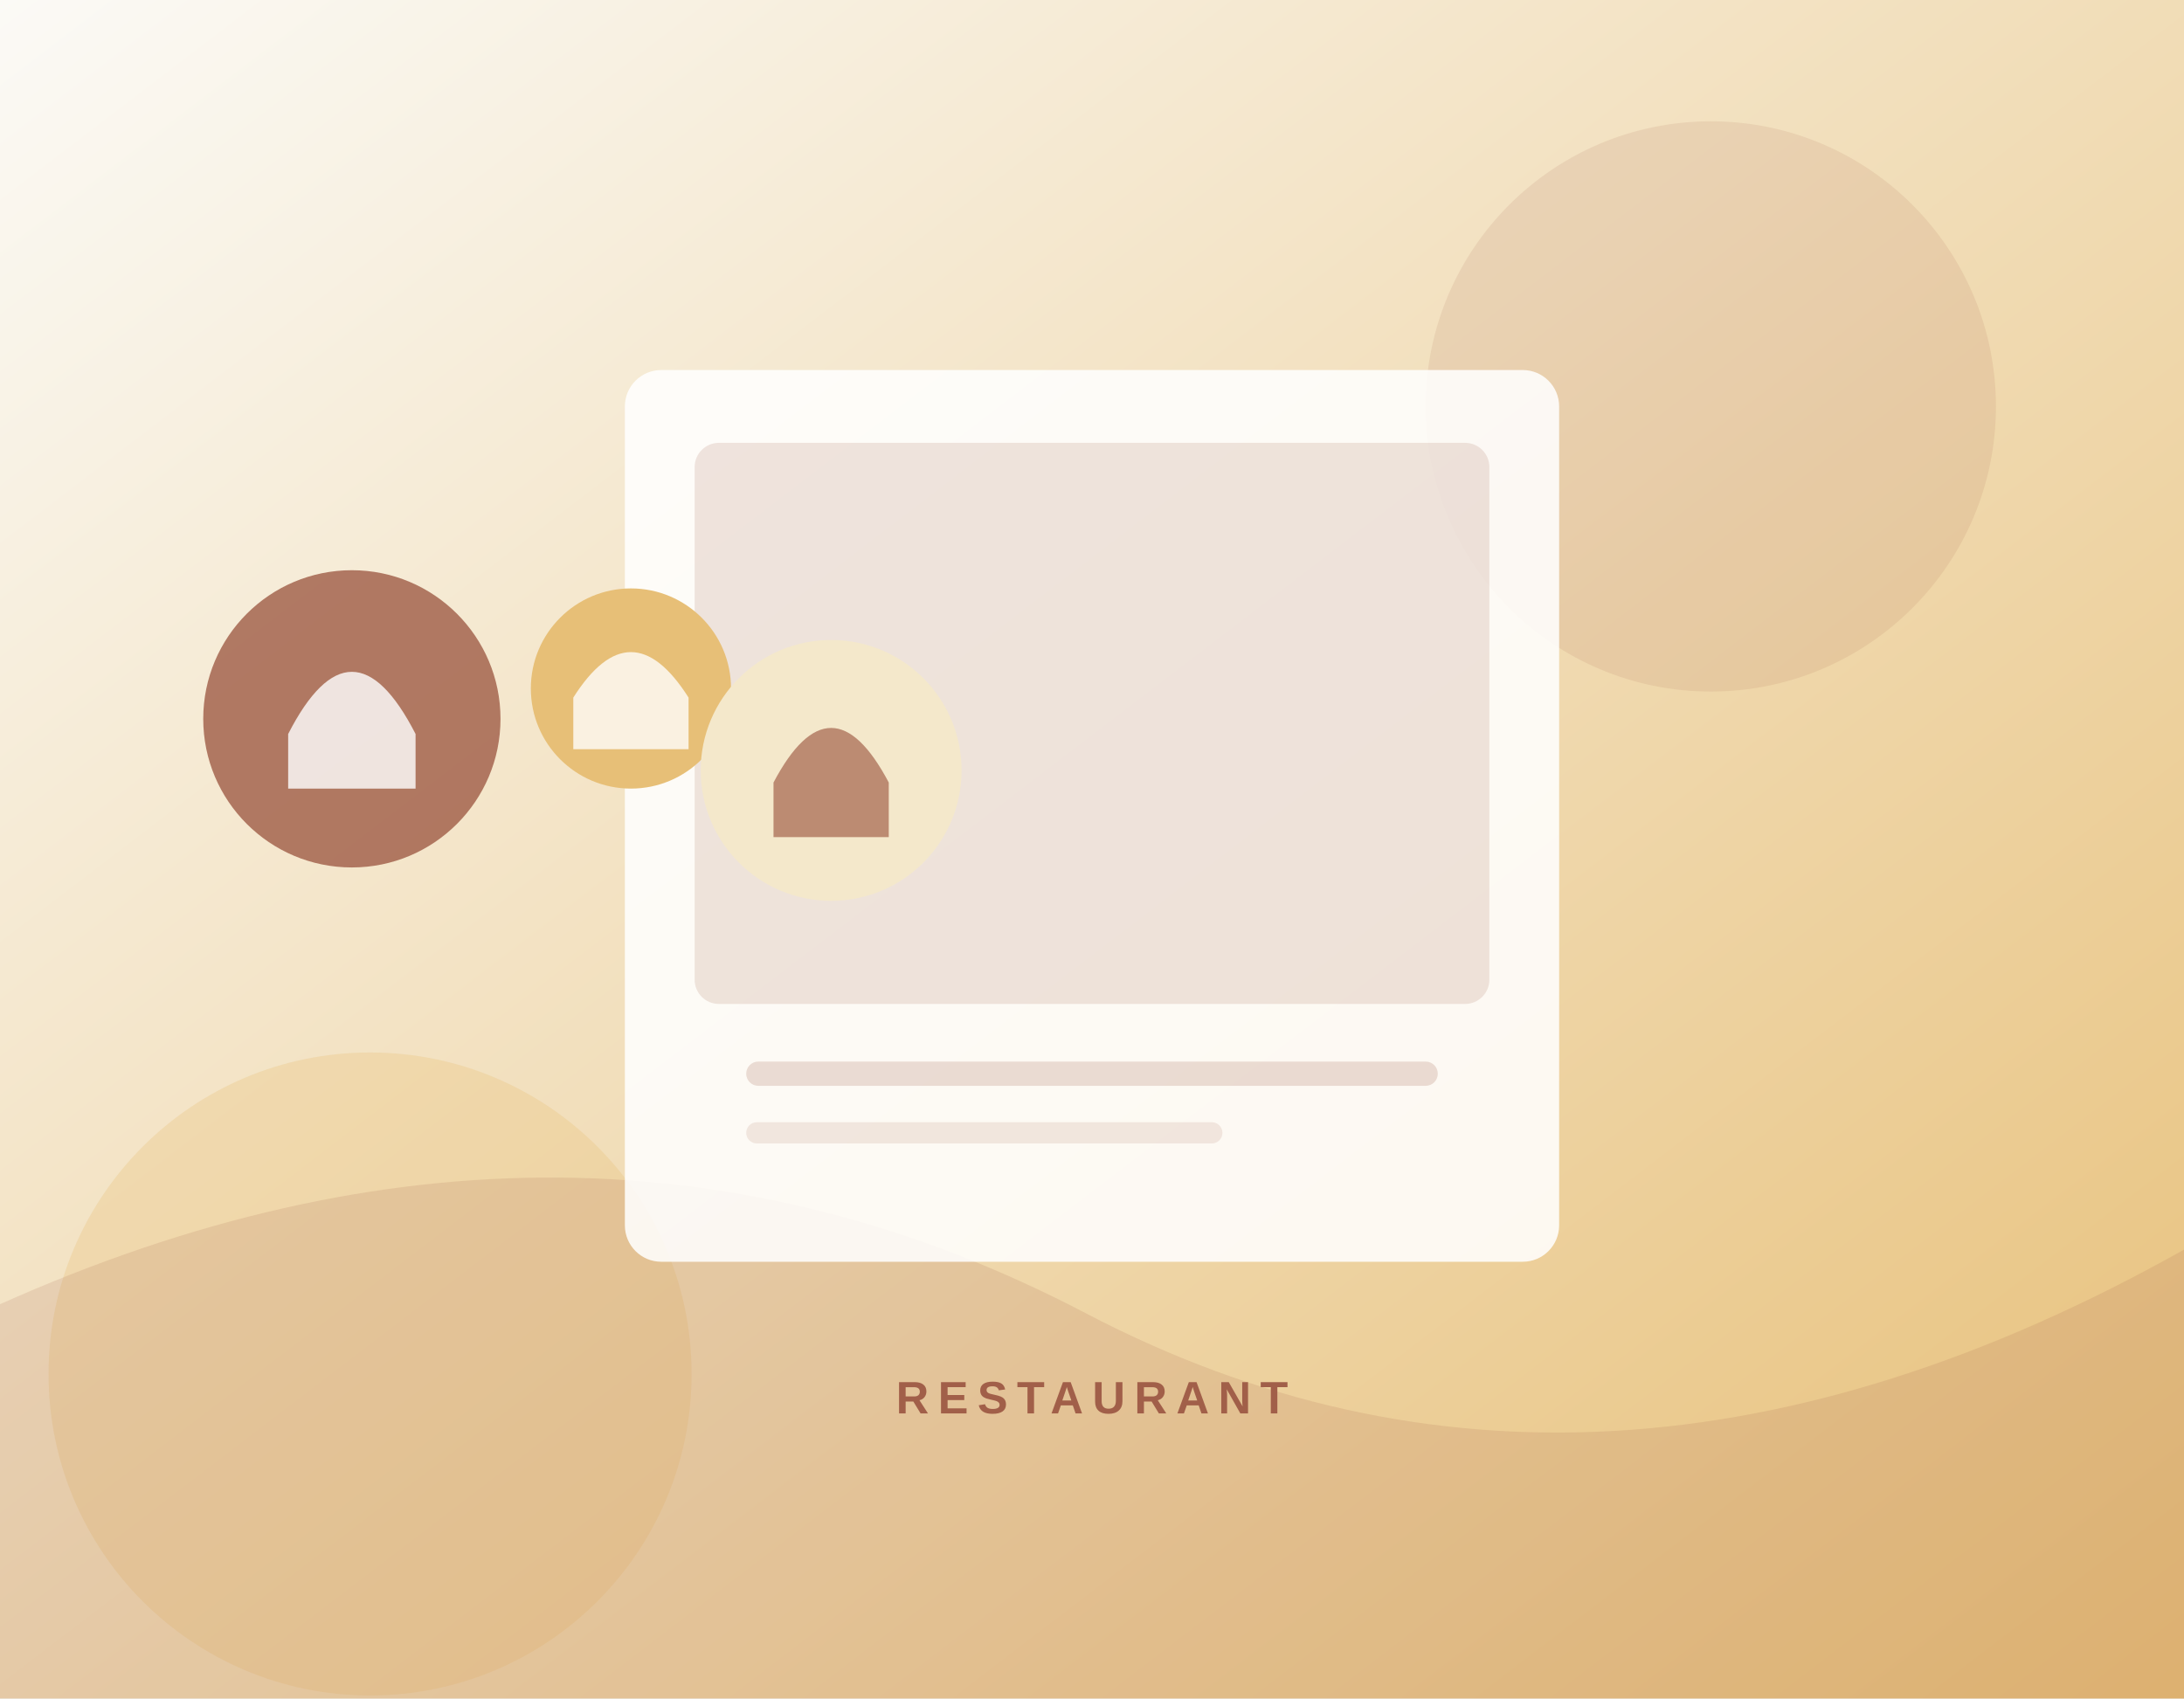
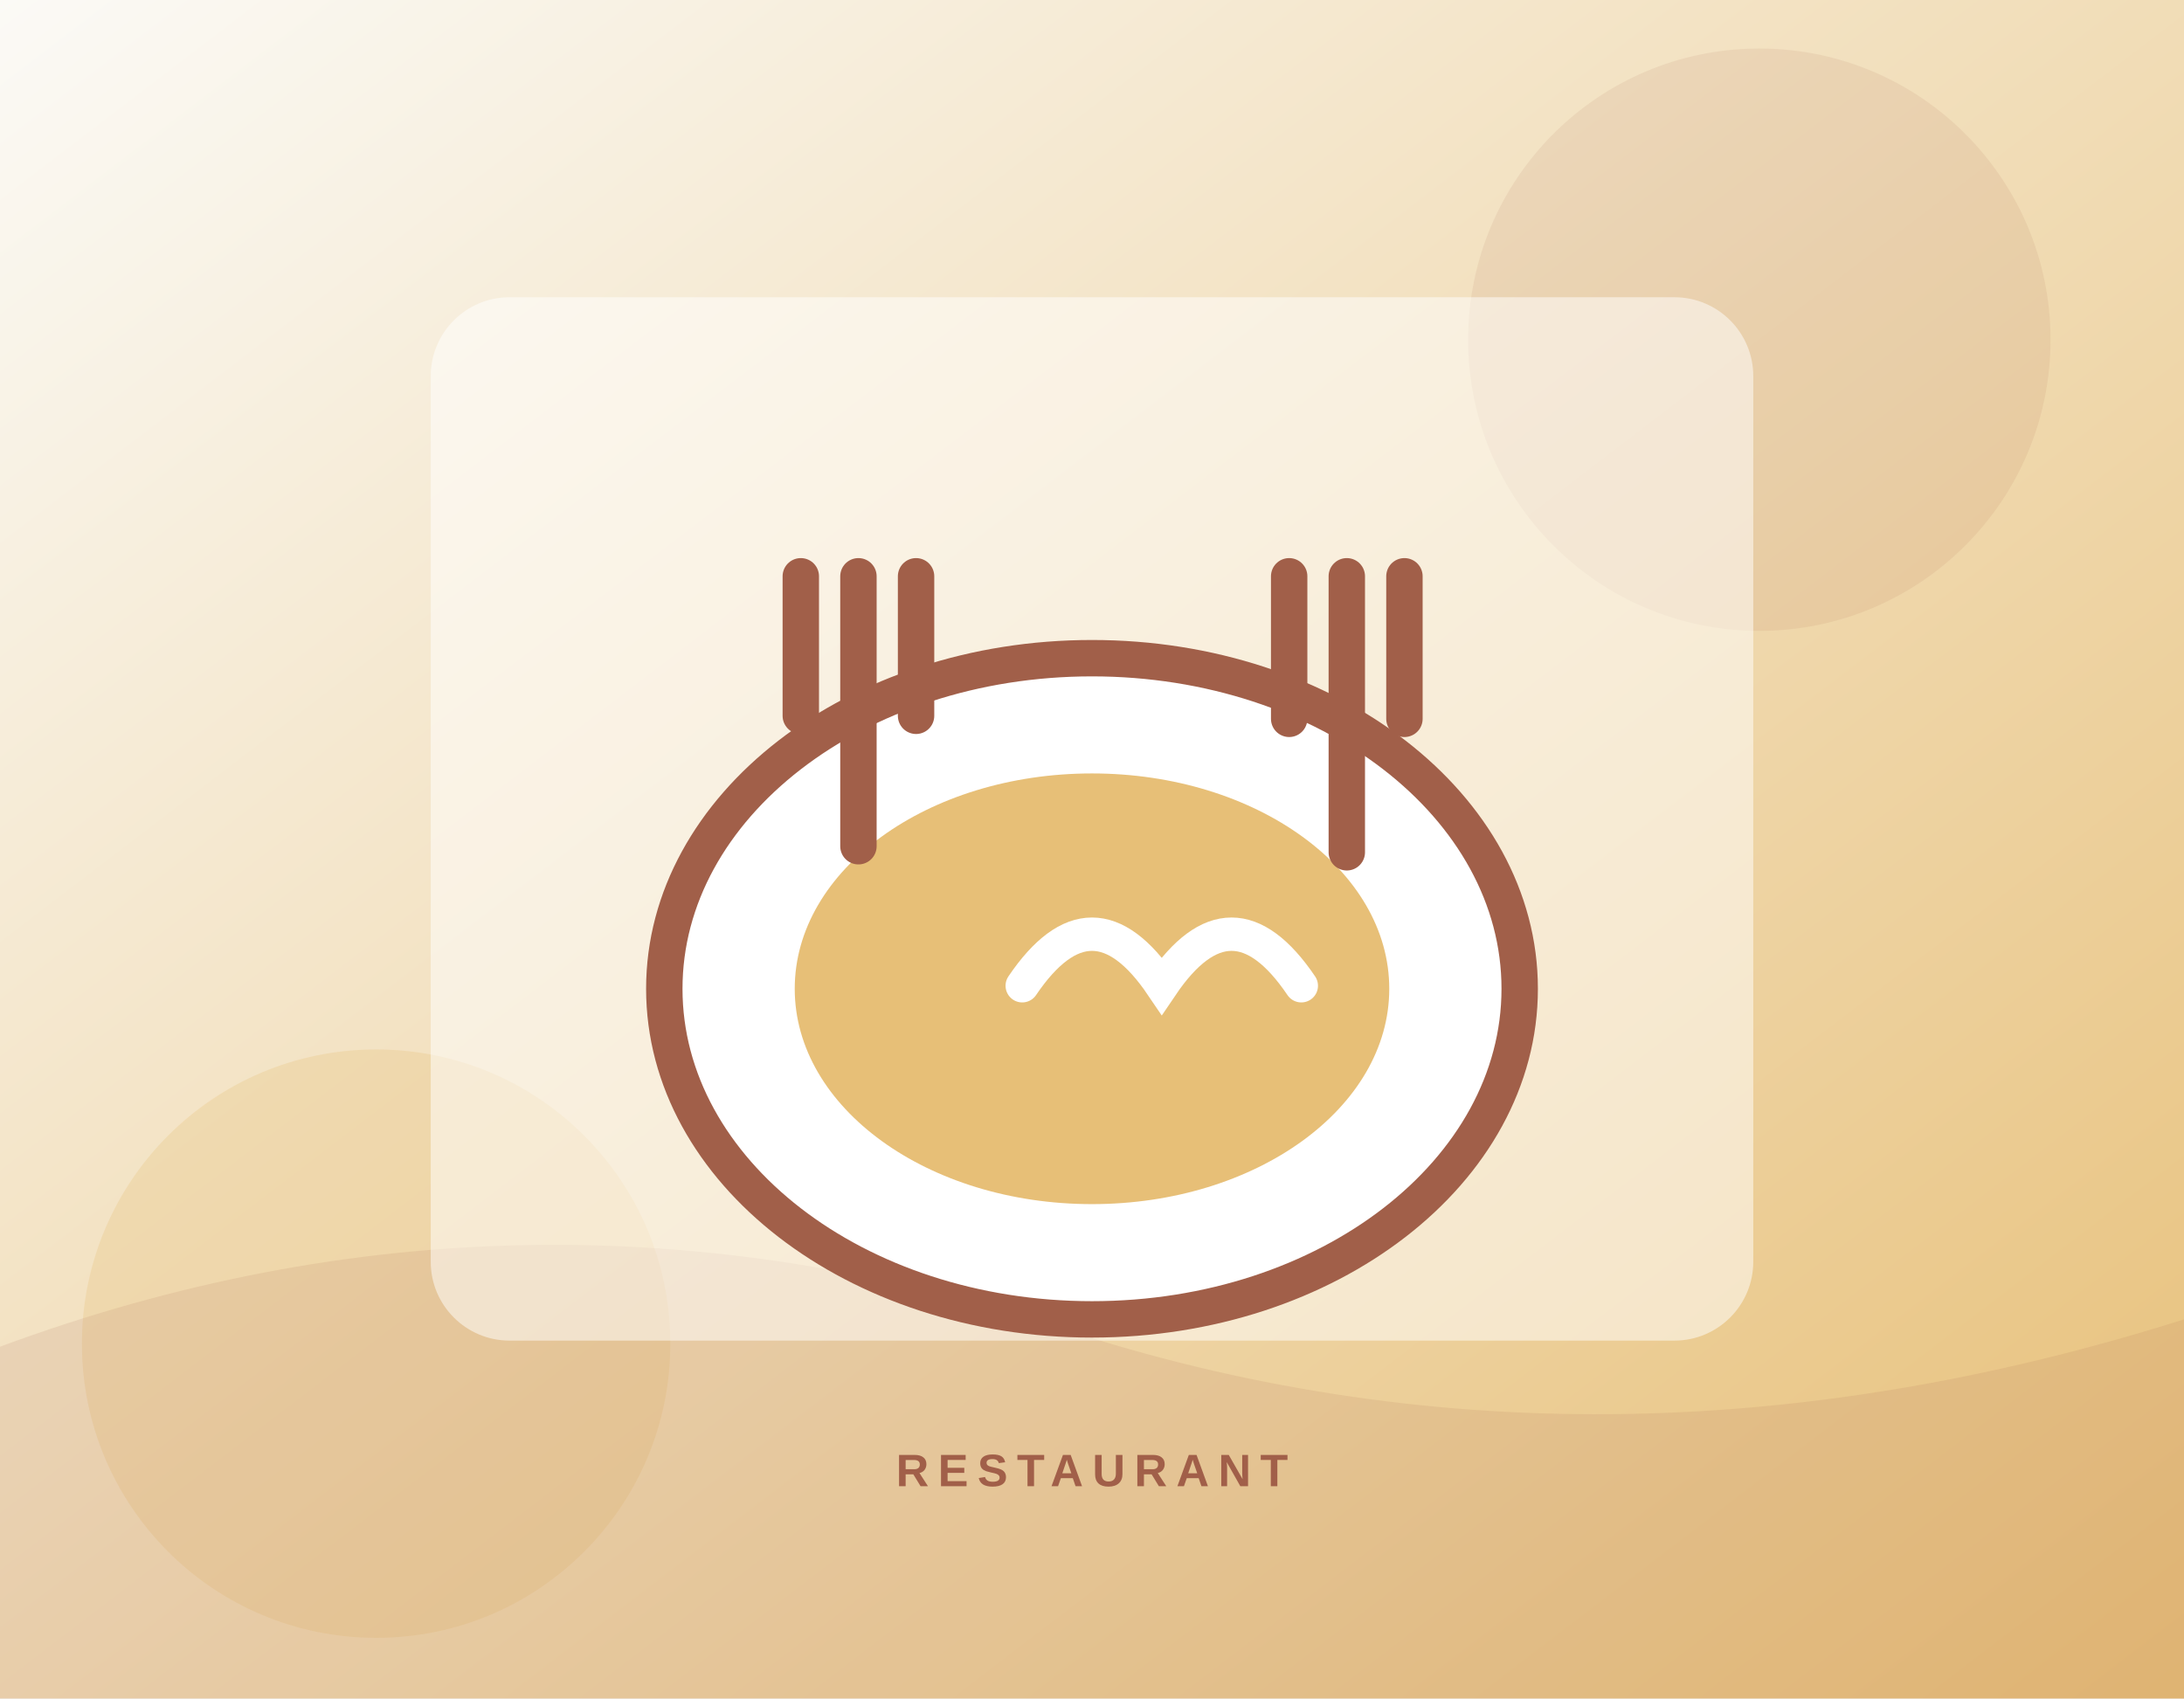
- <svg xmlns="http://www.w3.org/2000/svg" viewBox="0 0 720 560" role="img" aria-labelledby="title desc">
+ <svg xmlns="http://www.w3.org/2000/svg" viewBox="0 0 720 560" role="img" aria-labelledby="title desc" data-scene="restaurant">
  <defs>
    <linearGradient id="wash" x1="0" y1="0" x2="1" y2="1">
      <stop stop-color="#fbfaf6" />
      <stop offset="1" stop-color="#e7bf77" />
    </linearGradient>
  </defs>
  <rect width="720" height="560" fill="url(#wash)" />
-   <circle cx="564" cy="134" r="94" fill="#a15f49" opacity=".12" />
-   <circle cx="122" cy="453" r="106" fill="#e7bf77" opacity=".3" />
-   <path d="M0 430 Q190 345 358 433 T720 412 V560 H0Z" fill="#a15f49" opacity=".15" />
-   <rect x="206" y="122" width="308" height="294" rx="12" fill="#fff" opacity=".86" />
-   <rect x="229" y="146" width="262" height="185" rx="8" fill="#a15f49" opacity=".16" />
-   <circle cx="116" cy="237" r="49" fill="#a15f49" opacity=".82" />
-   <circle cx="208" cy="227" r="33" fill="#e7bf77" />
-   <circle cx="274" cy="254" r="43" fill="#f4e8cb" />
-   <path d="M95 242q21 -41 42 0v18h-42z" fill="#fff" opacity=".8" />
-   <path d="M189 230q19 -30 38 0v17h-38z" fill="#fff" opacity=".78" />
-   <path d="M255 258q19 -36 38 0v18h-38z" fill="#a15f49" opacity=".68" />
-   <rect x="246" y="350" width="228" height="8" rx="4" fill="#a15f49" opacity=".2" />
-   <rect x="246" y="370" width="157" height="7" rx="3.5" fill="#a15f49" opacity=".13" />
-   <text x="360" y="466" text-anchor="middle" fill="#a15f49" font-family="Arial,sans-serif" font-size="15" font-weight="700" letter-spacing="3">RESTAURANT</text>
+   <circle cx="580" cy="112" r="96" fill="#a15f49" opacity=".1" />
+   <circle cx="124" cy="443" r="97" fill="#e7bf77" opacity=".28" />
+   <path d="M0 444q173-64 350-6t370-3v125H0z" fill="#a15f49" opacity=".12" />
+   <rect x="142" y="98" width="436" height="344" rx="26" fill="#fff" opacity=".5" />
+   <ellipse cx="360" cy="326" rx="141" ry="109" fill="#fff" stroke="#a15f49" stroke-width="12" stroke-linecap="round" stroke-linejoin="round" />
+   <ellipse cx="360" cy="326" rx="98" ry="71" fill="#e7bf77" />
+   <path d="M283 190v89m-19-89v46m38-46v46m142-46v91m-19-91v47m38-47v47" fill="none" stroke="#a15f49" stroke-width="12" stroke-linecap="round" stroke-linejoin="round" />
+   <path d="M337 325q23-34 46 0 23-34 46 0" fill="none" stroke="#fff" stroke-width="11" stroke-linecap="round" />
+   <text x="360" y="490" text-anchor="middle" fill="#a15f49" font-family="Arial,sans-serif" font-size="15" font-weight="700" letter-spacing="3">RESTAURANT</text>
</svg>
